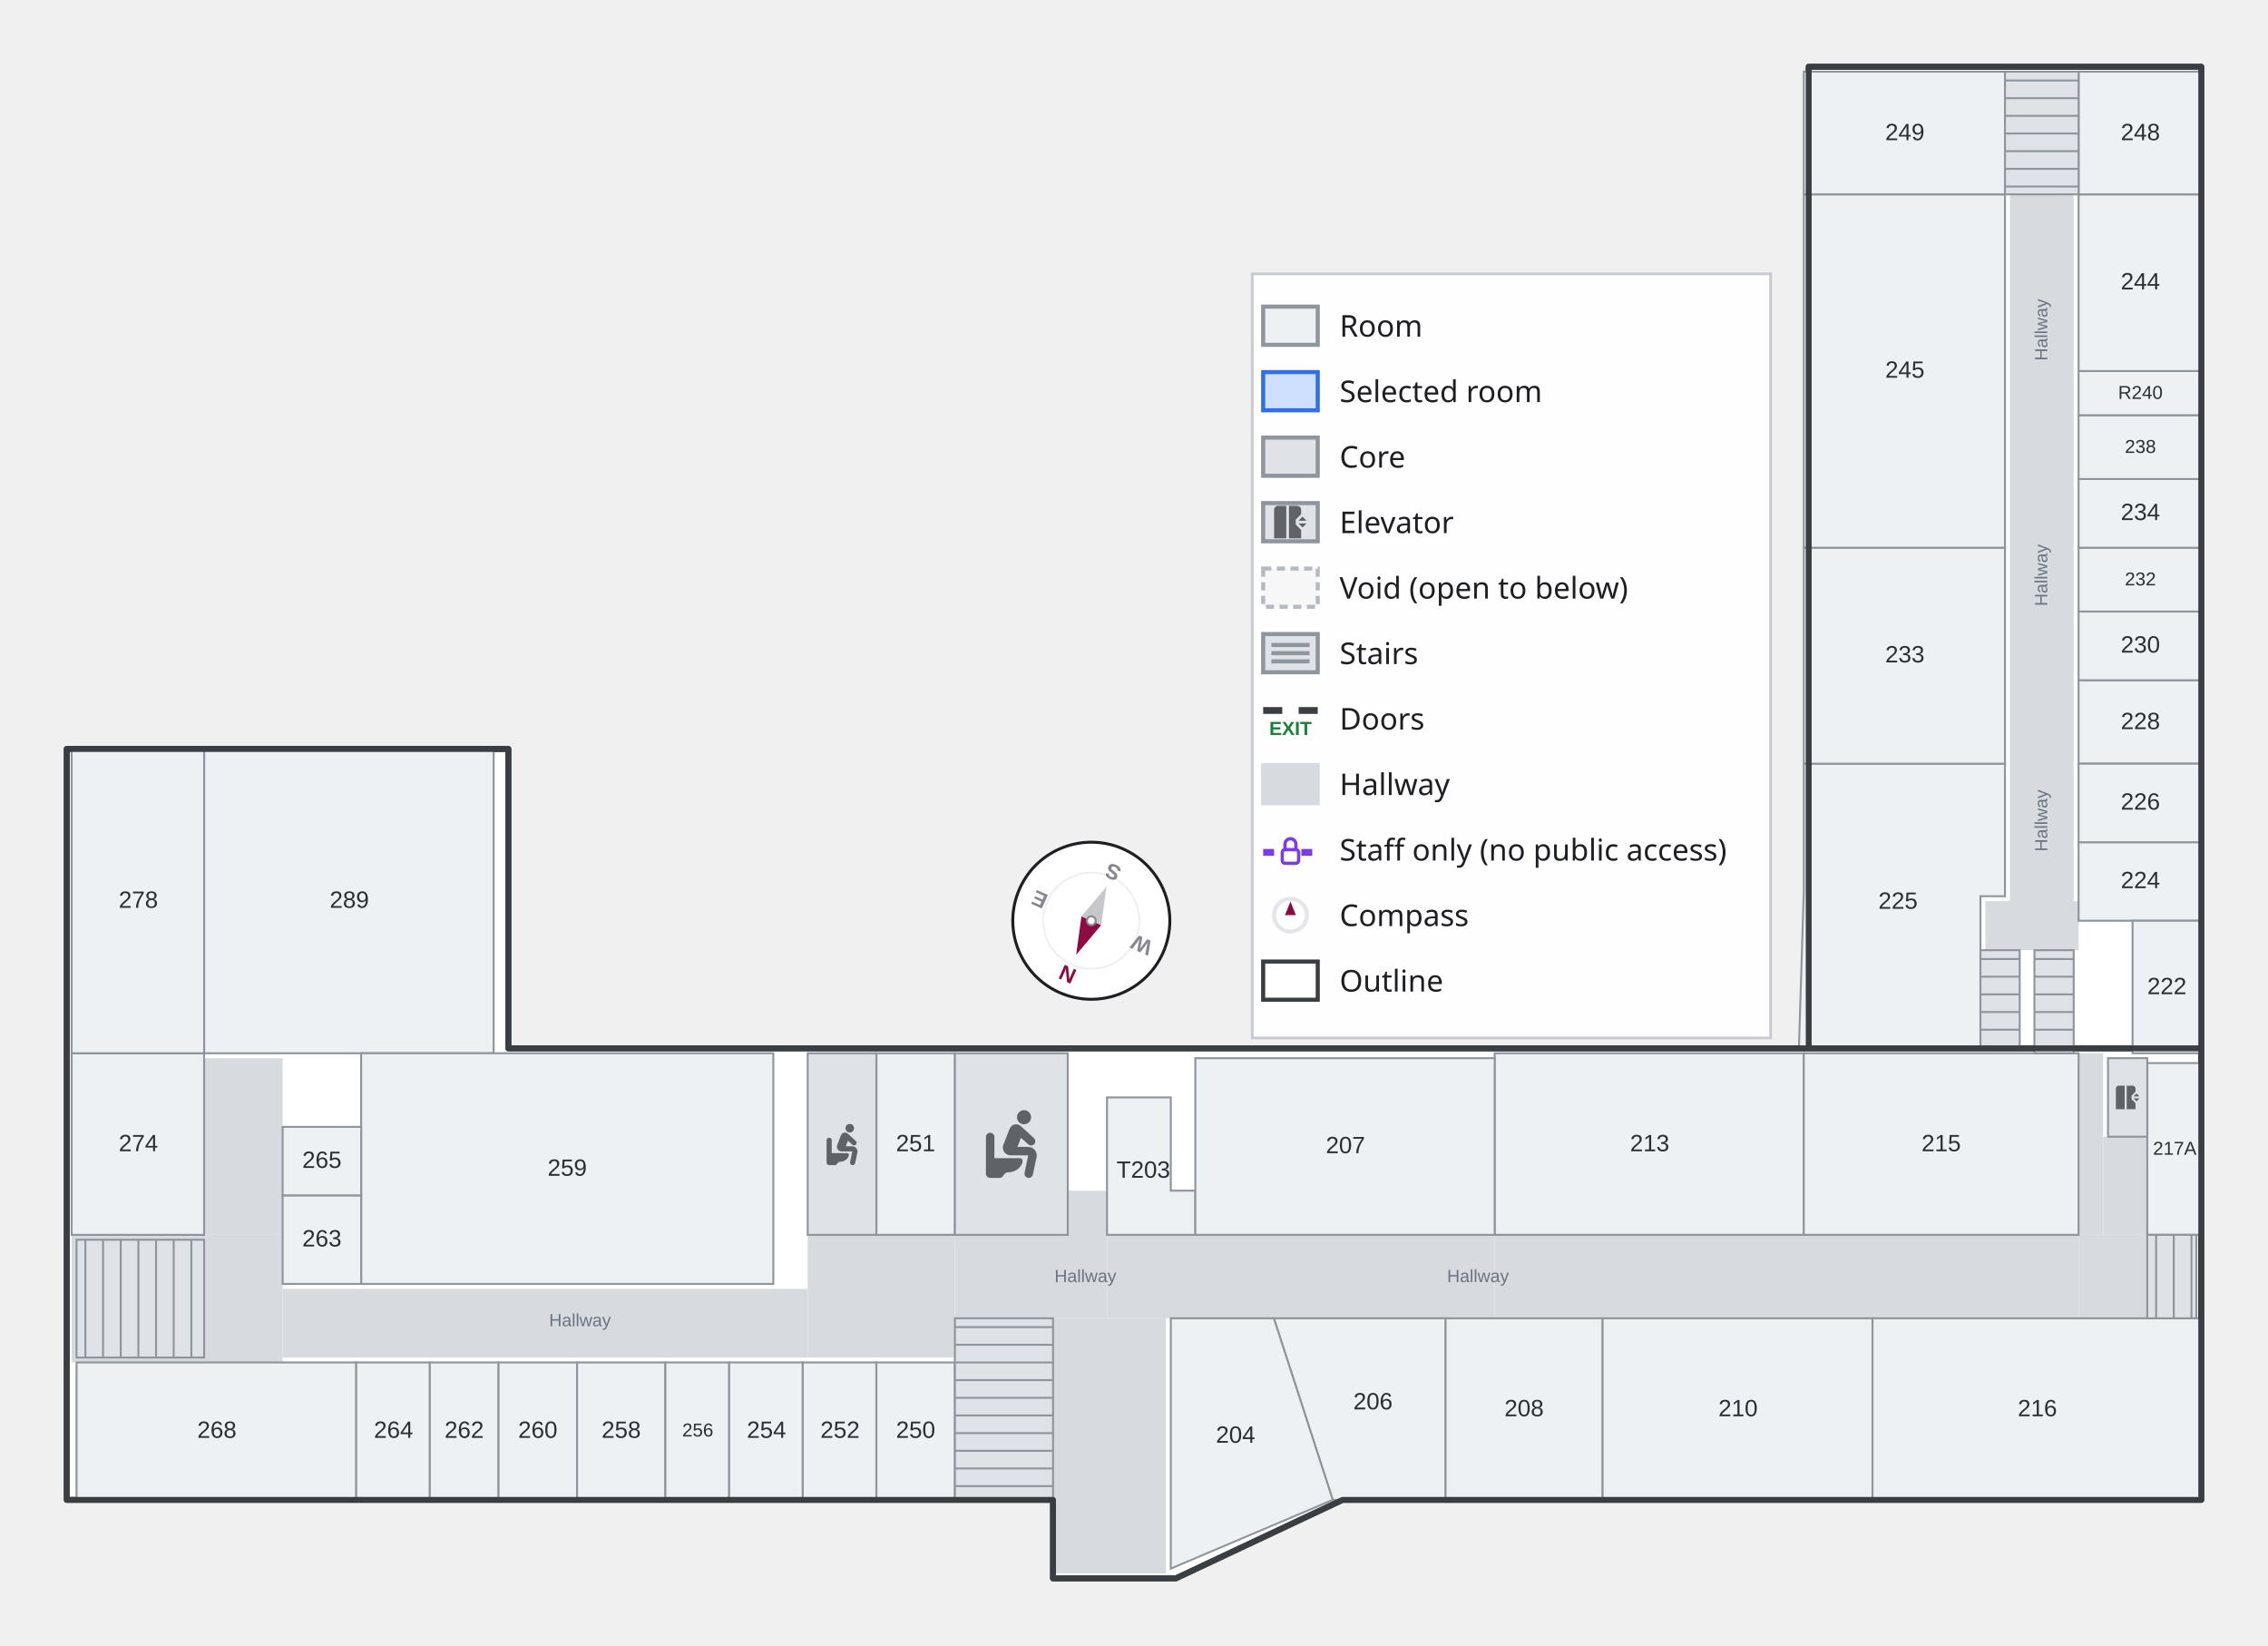
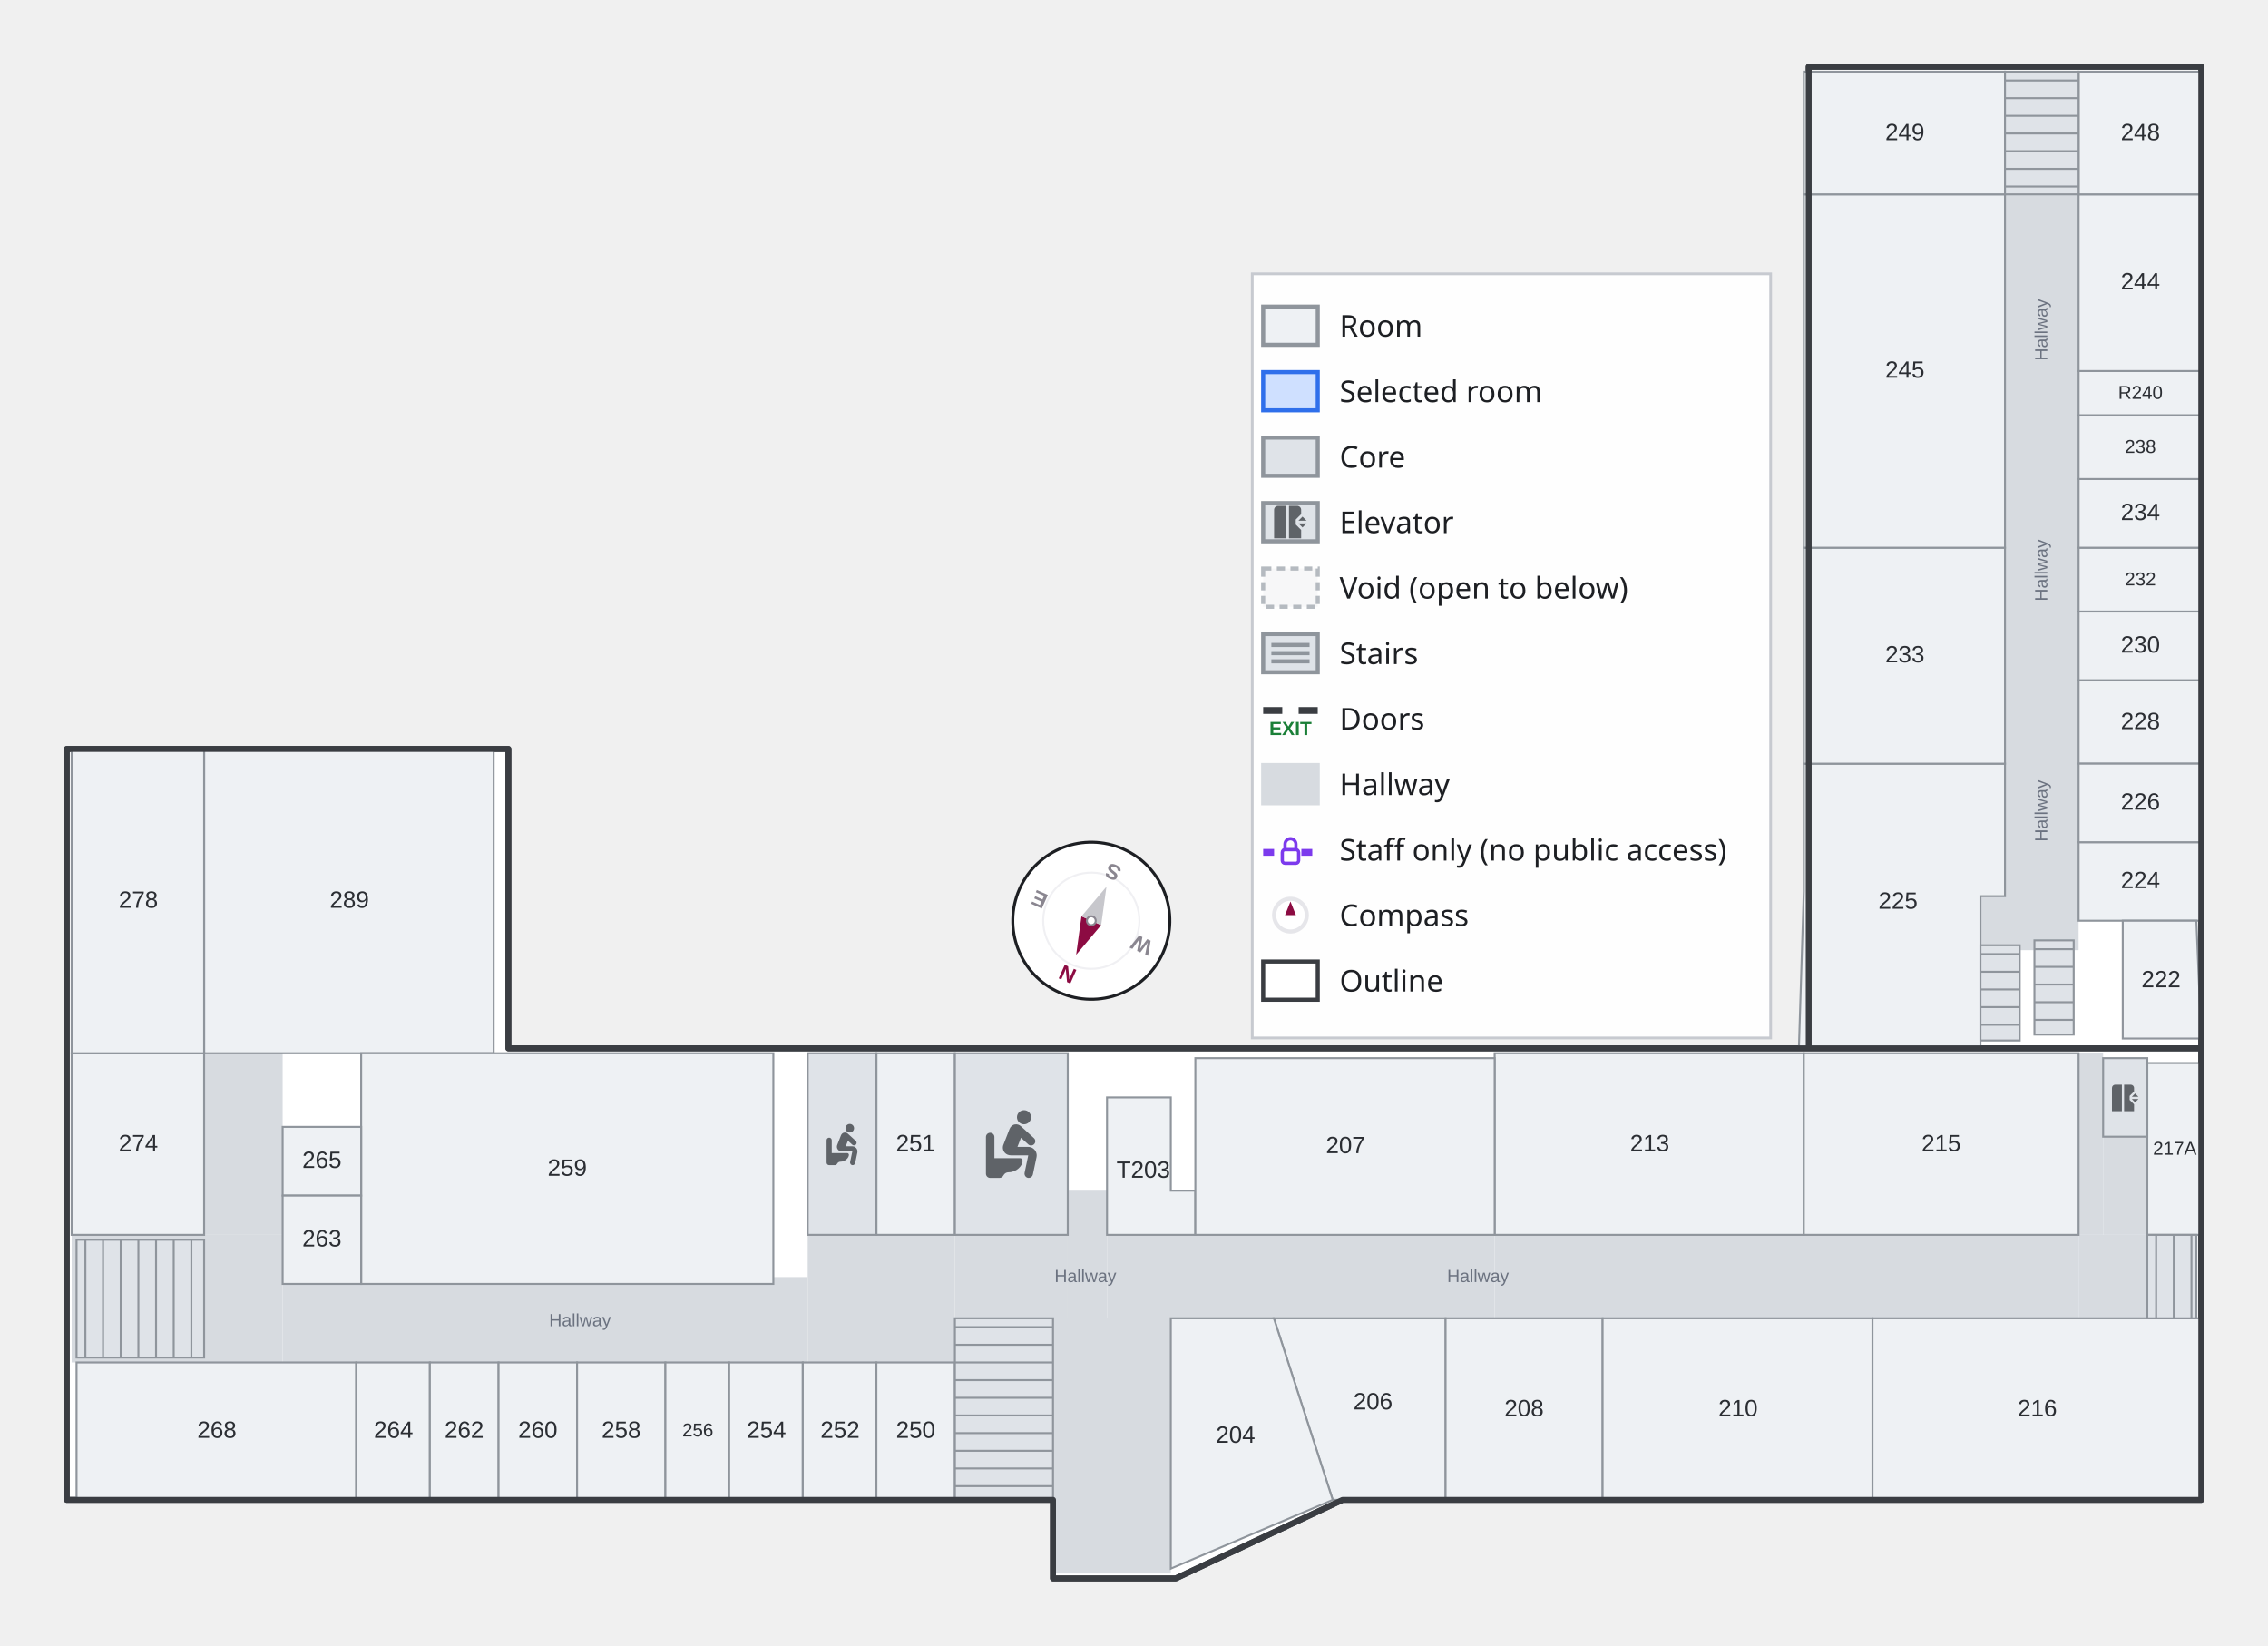
<svg xmlns="http://www.w3.org/2000/svg" viewBox="-1033 -143 2311 1676" font-family="-apple-system, 'SF Pro Text', 'Helvetica Neue', Arial, sans-serif">
  <style>
    .floor { fill: #ffffff; stroke: #3a3d42; stroke-width: 6; stroke-linejoin: round; }
    .room  { fill: #eef1f4; stroke: #8f959c; stroke-width: 2; }
    .ours  { fill: #f5e3ea; stroke: #8f959c; stroke-width: 2; }
    .core  { fill: #dfe3e8; stroke: #8f959c; stroke-width: 2; }
    .void  { fill: #f7f7f8; stroke: #b5bac0; stroke-width: 2; stroke-dasharray: 10 8; }
    .dim   { fill: #8a8f96; text-anchor: middle; dominant-baseline: middle; }
    .stair { stroke: #8f959c; stroke-width: 2; }
    .hall  { fill: #d7dbe0; stroke: none; }
    .hall-lbl { fill: #6b7280; font-size: 18px; text-anchor: middle; dominant-baseline: middle; }
    .authwall { stroke: #7c3aed; stroke-width: 6; stroke-dasharray: 10 8; }
    .door  { stroke: #ffffff; stroke-width: 10; }
    .lbl   { fill: #2b2e33; font-size: 24px; text-anchor: middle; dominant-baseline: middle; }
    .lblS  { fill: #2b2e33; font-size: 19px; text-anchor: middle; dominant-baseline: middle; }
    .name  { fill: #1d1f23; font-size: 30px; font-weight: 700; text-anchor: middle; dominant-baseline: middle; }
    .exit  { fill: #1a7f37; font-size: 20px; font-weight: 700; text-anchor: middle; dominant-baseline: middle; }
    .compass-letter { font-size: 22px; font-weight: 600; fill: #8a8690; text-anchor: middle; }
    .compass-north  { fill: #8C0B42; }
    .floor-edge { fill:none; stroke:#3a3d42; stroke-width:6; stroke-linejoin:round; }
  </style>
  <polygon class="floor" points="810,-75 1210,-75 1210,1385 335,1385 165,1465 40,1465 40,1385 -965,1385 -965,620 -515,620 -515,925 140,925 1210,925 810,925" />
  <rect class="hall" x="55" y="1070" width="40" height="130" />
  <rect class="hall" x="-60" y="1115" width="115" height="85" />
  <rect class="hall" x="95" y="1115" width="395" height="85" />
  <rect class="hall" x="490" y="1115" width="595" height="85" />
-   <rect class="hall" x="-825" y="935" width="80" height="180" />
-   <rect class="hall" x="-210" y="1115" width="150" height="125" />
+   <rect class="hall" x="-825" y="930" width="80" height="185" />
+   <rect class="hall" x="-210" y="1115" width="150" height="141" />
  <rect class="hall" x="-960" y="1115" width="215" height="130" />
-   <rect class="hall" x="-745" y="1170" width="535" height="70" />
+   <rect class="hall" x="-745" y="1158" width="535" height="98" />
  <rect class="hall" x="1085" y="1115" width="120" height="85" />
  <rect class="hall" x="1085" y="930" width="25" height="185" />
-   <rect class="hall" x="990" y="775" width="95" height="50" />
+   <rect class="hall" x="982" y="780" width="103" height="45" />
  <rect class="hall" x="1110" y="1015" width="45" height="100" />
-   <rect class="hall" x="40" y="1200" width="115" height="260" />
-   <rect class="hall" x="1015" y="55" width="65" height="725" />
+   <rect class="hall" x="40" y="1200" width="120" height="260" />
+   <rect class="hall" x="975" y="55" width="123" height="725" />
  <text class="hall-lbl" x="473" y="1158">Hallway</text>
  <text class="hall-lbl" x="-442" y="1203">Hallway</text>
  <text class="hall-lbl" x="73" y="1158">Hallway</text>
-   <text class="hall-lbl" transform="rotate(-90 1048 443)" x="1048" y="443">Hallway</text>
+   <text class="hall-lbl" transform="rotate(-90 1048 438)" x="1048" y="438">Hallway</text>
  <text class="hall-lbl" transform="rotate(-90 1048 193)" x="1048" y="193">Hallway</text>
-   <text class="hall-lbl" transform="rotate(-90 1048 693)" x="1048" y="693">Hallway</text>
+   <text class="hall-lbl" transform="rotate(-90 1048 683)" x="1048" y="683">Hallway</text>
  <polygon class="room" points="1085,550 1210,550 1210,635 1085,635" />
  <text class="lbl" x="1148" y="593">228</text>
  <polygon class="room" points="1085,715 1210,715 1210,795 1085,795" />
  <text class="lbl" x="1148" y="755">224</text>
  <rect class="room" x="-825" y="620" width="295" height="310" />
  <text class="lbl" x="-677" y="775">289</text>
-   <polygon class="room" points="1140,795 1210,795 1210,930 1140,930" />
-   <text class="lbl" x="1175" y="863">222</text>
+   <polygon class="room" points="1130,795 1205,795 1210,915 1130,915" />
+   <text class="lbl" x="1169" y="856">222</text>
  <rect class="room" x="1155" y="940" width="55" height="175" />
  <text class="lblS" x="1183" y="1028">217A</text>
  <polygon class="room" points="-140,930 -60,930 -60,1115 -140,1115" />
  <text class="lbl" x="-100" y="1023">251</text>
  <rect class="room" x="490" y="930" width="315" height="185" />
  <text class="lbl" x="648" y="1023">213</text>
  <polygon class="room" points="160,975 160,1070 185,1070 185,1115 95,1115 95,975" />
  <text class="lbl" x="132" y="1050">T203</text>
  <polygon class="room" points="440,1200 440,1385 325,1385 265,1200" />
  <text class="lbl" x="366" y="1286">206</text>
  <polygon class="room" points="265,1200 325,1385 160,1455 160,1200" />
  <text class="lbl" x="226" y="1320">204</text>
  <polygon class="room" points="-670,1245 -670,1385 -955,1385 -955,1245" />
  <text class="lbl" x="-812" y="1315">268</text>
  <rect class="room" x="1085" y="635" width="125" height="80" />
  <text class="lbl" x="1148" y="675">226</text>
  <polygon class="room" points="805,635 905,635 1010,635 1010,770 985,770 985,925 800,925 805,765" />
  <text class="lbl" x="901" y="776">225</text>
  <rect class="room" x="-960" y="930" width="135" height="185" />
  <text class="lbl" x="-892" y="1023">274</text>
  <rect class="room" x="-665" y="930" width="420" height="235" />
  <text class="lbl" x="-455" y="1048">259</text>
  <rect class="room" x="805" y="930" width="280" height="185" />
  <text class="lbl" x="945" y="1023">215</text>
  <rect class="room" x="185" y="935" width="305" height="180" />
  <text class="lbl" x="338" y="1025">207</text>
  <rect class="room" x="-745" y="1005" width="80" height="70" />
  <text class="lbl" x="-705" y="1040">265</text>
  <rect class="room" x="-745" y="1075" width="80" height="90" />
  <text class="lbl" x="-705" y="1120">263</text>
  <rect class="room" x="440" y="1200" width="160" height="185" />
  <text class="lbl" x="520" y="1293">208</text>
  <rect class="room" x="600" y="1200" width="275" height="185" />
  <text class="lbl" x="738" y="1293">210</text>
  <rect class="room" x="875" y="1200" width="335" height="185" />
  <text class="lbl" x="1043" y="1293">216</text>
  <rect class="room" x="-670" y="1245" width="75" height="140" />
  <text class="lbl" x="-632" y="1315">264</text>
  <rect class="room" x="-595" y="1245" width="70" height="140" />
  <text class="lbl" x="-560" y="1315">262</text>
  <rect class="room" x="-525" y="1245" width="80" height="140" />
  <text class="lbl" x="-485" y="1315">260</text>
  <rect class="room" x="-445" y="1245" width="90" height="140" />
  <text class="lbl" x="-400" y="1315">258</text>
  <rect class="room" x="-355" y="1245" width="65" height="140" />
  <text class="lblS" x="-322" y="1315">256</text>
  <rect class="room" x="-290" y="1245" width="75" height="140" />
  <text class="lbl" x="-252" y="1315">254</text>
  <rect class="room" x="-215" y="1245" width="75" height="140" />
  <text class="lbl" x="-177" y="1315">252</text>
  <rect class="room" x="-140" y="1245" width="80" height="140" />
  <text class="lbl" x="-100" y="1315">250</text>
  <rect class="room" x="-960" y="620" width="135" height="310" />
  <text class="lbl" x="-892" y="775">278</text>
-   <rect class="core" x="1115" y="935" width="40" height="80" />
-   <g class="icon" transform="translate(1123,963) scale(1)">
+   <rect class="core" x="1110" y="935" width="45" height="80" />
+   <g class="icon" transform="translate(1119,962) scale(1.125)">
    <path d="m21 16-3-3h6zm0-8-3 3h6zm-12-8h-6c-1.654 0-3 1.346-3 3v21h9zm11 6.171v-3.171c0-1.654-1.346-3-3-3h-6v24h9v-6.171l-4-4v-3.657l4-4z" fill="#5f6368" />
  </g>
  <rect class="room" x="805" y="415" width="205" height="220" />
  <text class="lbl" x="908" y="525">233</text>
  <rect class="room" x="1085" y="480" width="125" height="70" />
  <text class="lbl" x="1148" y="515">230</text>
  <rect class="room" x="1085" y="415" width="125" height="65" />
  <text class="lblS" x="1148" y="448">232</text>
  <rect class="room" x="1085" y="345" width="125" height="70" />
  <text class="lbl" x="1148" y="380">234</text>
  <rect class="room" x="1085" y="280" width="125" height="65" />
  <text class="lblS" x="1148" y="313">238</text>
  <rect class="room" x="1085" y="235" width="125" height="45" />
  <text class="lblS" x="1148" y="258">R240</text>
  <rect class="room" x="1085" y="55" width="125" height="180" />
  <text class="lbl" x="1148" y="145">244</text>
  <rect class="room" x="1085" y="-70" width="125" height="125" />
  <text class="lbl" x="1148" y="-7">248</text>
  <rect class="room" x="805" y="55" width="205" height="360" />
  <text class="lbl" x="908" y="235">245</text>
  <rect class="room" x="805" y="-70" width="205" height="125" />
  <text class="lbl" x="908" y="-7">249</text>
  <rect class="core" x="-60" y="930" width="115" height="185" />
  <g class="icon" transform="translate(-37,988) scale(2.875)">
    <path d="m16 18c0 1.608-2.065 4-5 4-.774 0-1.446.44-1.778 1.084-.277.536-.779.916-1.381.916h-3.34c-.828 0-1.5-.672-1.5-1.5v-13c0-.829.672-1.5 1.5-1.5s1.5.671 1.5 1.5v7.5h8.999c1 0 1 1 1 1zm.5-13c1.381 0 2.5-1.119 2.5-2.5s-1.119-2.5-2.5-2.5-2.5 1.119-2.5 2.5 1.119 2.5 2.5 2.5zm3.162 8.514c-.514-.357-1.143-.514-1.769-.514h-3.727s1.256-3.232 1.256-3.232l2.567 2.34c.611.557 1.559.516 2.119-.098.559-.612.515-1.561-.098-2.119l-4.641-4.231s-.011-.005-.016-.009c-.512-.475-1.23-.742-2.044-.623-.884.129-1.608.779-1.932 1.611l-2.122 5.457c-.453.976-.303 2.12.417 2.959.546.636 1.385.945 2.223.945.137-.001 6.102 0 6.102 0l-1.281 6.121c-.235.937.497 1.912 1.455 1.879.693 0 1.317-.485 1.466-1.191l1.296-6.148c.25-1.185-.218-2.416-1.273-3.148z" fill="#5f6368" />
  </g>
  <rect class="core" x="-210" y="930" width="70" height="185" />
  <g class="icon" transform="translate(-196,1002) scale(1.75)">
    <path d="m16 18c0 1.608-2.065 4-5 4-.774 0-1.446.44-1.778 1.084-.277.536-.779.916-1.381.916h-3.34c-.828 0-1.5-.672-1.5-1.5v-13c0-.829.672-1.5 1.5-1.5s1.5.671 1.5 1.5v7.5h8.999c1 0 1 1 1 1zm.5-13c1.381 0 2.5-1.119 2.5-2.5s-1.119-2.5-2.5-2.5-2.5 1.119-2.5 2.5 1.119 2.5 2.5 2.5zm3.162 8.514c-.514-.357-1.143-.514-1.769-.514h-3.727s1.256-3.232 1.256-3.232l2.567 2.34c.611.557 1.559.516 2.119-.098.559-.612.515-1.561-.098-2.119l-4.641-4.231s-.011-.005-.016-.009c-.512-.475-1.23-.742-2.044-.623-.884.129-1.608.779-1.932 1.611l-2.122 5.457c-.453.976-.303 2.12.417 2.959.546.636 1.385.945 2.223.945.137-.001 6.102 0 6.102 0l-1.281 6.121c-.235.937.497 1.912 1.455 1.879.693 0 1.317-.485 1.466-1.191l1.296-6.148c.25-1.185-.218-2.416-1.273-3.148z" fill="#5f6368" />
  </g>
  <rect class="core" x="-60" y="1200" width="100" height="185" />
  <g class="stair">
    <line x1="-60" y1="1209" x2="40" y2="1209" />
    <line x1="-60" y1="1227" x2="40" y2="1227" />
    <line x1="-60" y1="1245" x2="40" y2="1245" />
    <line x1="-60" y1="1263" x2="40" y2="1263" />
    <line x1="-60" y1="1281" x2="40" y2="1281" />
    <line x1="-60" y1="1299" x2="40" y2="1299" />
    <line x1="-60" y1="1317" x2="40" y2="1317" />
    <line x1="-60" y1="1335" x2="40" y2="1335" />
    <line x1="-60" y1="1353" x2="40" y2="1353" />
    <line x1="-60" y1="1371" x2="40" y2="1371" />
  </g>
-   <rect class="core" x="985" y="825" width="40" height="100" />
-   <g class="stair">
-     <line x1="985" y1="834" x2="1025" y2="834" />
-     <line x1="985" y1="852" x2="1025" y2="852" />
-     <line x1="985" y1="870" x2="1025" y2="870" />
-     <line x1="985" y1="888" x2="1025" y2="888" />
-     <line x1="985" y1="906" x2="1025" y2="906" />
-     <line x1="985" y1="924" x2="1025" y2="924" />
-   </g>
-   <rect class="core" x="1040" y="825" width="40" height="105" />
-   <g class="stair">
-     <line x1="1040" y1="834" x2="1080" y2="834" />
-     <line x1="1040" y1="852" x2="1080" y2="852" />
-     <line x1="1040" y1="870" x2="1080" y2="870" />
-     <line x1="1040" y1="888" x2="1080" y2="888" />
-     <line x1="1040" y1="906" x2="1080" y2="906" />
-     <line x1="1040" y1="924" x2="1080" y2="924" />
+   <rect class="core" x="985" y="820" width="40" height="97" />
+   <g class="stair">
+     <line x1="985" y1="829" x2="1025" y2="829" />
+     <line x1="985" y1="847" x2="1025" y2="847" />
+     <line x1="985" y1="865" x2="1025" y2="865" />
+     <line x1="985" y1="883" x2="1025" y2="883" />
+     <line x1="985" y1="901" x2="1025" y2="901" />
+   </g>
+   <rect class="core" x="1040" y="815" width="40" height="96" />
+   <g class="stair">
+     <line x1="1040" y1="824" x2="1080" y2="824" />
+     <line x1="1040" y1="842" x2="1080" y2="842" />
+     <line x1="1040" y1="860" x2="1080" y2="860" />
+     <line x1="1040" y1="878" x2="1080" y2="878" />
+     <line x1="1040" y1="896" x2="1080" y2="896" />
  </g>
  <rect class="core" x="1010" y="-70" width="75" height="125" />
  <g class="stair">
    <line x1="1010" y1="-61" x2="1085" y2="-61" />
    <line x1="1010" y1="-43" x2="1085" y2="-43" />
    <line x1="1010" y1="-25" x2="1085" y2="-25" />
    <line x1="1010" y1="-7" x2="1085" y2="-7" />
    <line x1="1010" y1="11" x2="1085" y2="11" />
    <line x1="1010" y1="29" x2="1085" y2="29" />
    <line x1="1010" y1="47" x2="1085" y2="47" />
  </g>
  <rect class="core" x="-955" y="1120" width="130" height="120" />
  <g class="stair">
    <line x1="-946" y1="1120" x2="-946" y2="1240" />
    <line x1="-928" y1="1120" x2="-928" y2="1240" />
    <line x1="-910" y1="1120" x2="-910" y2="1240" />
    <line x1="-892" y1="1120" x2="-892" y2="1240" />
    <line x1="-874" y1="1120" x2="-874" y2="1240" />
    <line x1="-856" y1="1120" x2="-856" y2="1240" />
    <line x1="-838" y1="1120" x2="-838" y2="1240" />
  </g>
  <rect class="core" x="1155" y="1115" width="50" height="85" />
  <g class="stair">
    <line x1="1164" y1="1115" x2="1164" y2="1200" />
    <line x1="1182" y1="1115" x2="1182" y2="1200" />
    <line x1="1200" y1="1115" x2="1200" y2="1200" />
  </g>
  <polygon class="floor-edge" points="810,-75 1210,-75 1210,1385 335,1385 165,1465 40,1465 40,1385 -965,1385 -965,620 -515,620 -515,925 140,925 1210,925 810,925" />
  <g class="compass" transform="translate(79,795) rotate(204)">
    <circle r="80" fill="#ffffff" stroke="#1d1f23" stroke-width="3" />
    <circle r="49" fill="none" stroke="#f0f0f3" stroke-width="2" />
    <path d="M0,-38 L11,0 L-11,0 Z" fill="#8C0B42" />
    <path d="M0,38 L11,0 L-11,0 Z" fill="#c7c7cc" />
    <circle r="4.5" fill="#ffffff" stroke="#8a8690" stroke-width="2" />
    <text class="compass-letter compass-north" x="0" y="-52">N</text>
    <text class="compass-letter" x="0" y="62">S</text>
    <text class="compass-letter" x="57" y="6">E</text>
    <text class="compass-letter" x="-57" y="6">W</text>
  </g>
  <g class="legend" transform="translate(243,136) scale(2.78)">
    <rect x="0" y="0" width="190" height="280" fill="#ffffff" fill-opacity="0.92" stroke="#c7cad0" stroke-width="1" />
    <g transform="translate(4,12)">
      <rect x="0" y="0" width="20" height="14" fill="#eef1f4" stroke="#8f959c" stroke-width="1.5" />
      <text x="28" y="11" font-size="11" fill="#1d1f23" font-family="sans-serif">Room</text>
    </g>
    <g transform="translate(4,36)">
      <rect x="0" y="0" width="20" height="14" fill="#cfe0ff" stroke="#2f6feb" stroke-width="1.5" />
      <text x="28" y="11" font-size="11" fill="#1d1f23" font-family="sans-serif">Selected room</text>
    </g>
    <g transform="translate(4,60)">
      <rect x="0" y="0" width="20" height="14" fill="#dfe3e8" stroke="#8f959c" stroke-width="1.5" />
      <text x="28" y="11" font-size="11" fill="#1d1f23" font-family="sans-serif">Core</text>
    </g>
    <g transform="translate(4,84)">
      <rect x="0" y="0" width="20" height="14" fill="#dfe3e8" stroke="#8f959c" stroke-width="1.5" />
      <g class="icon" transform="translate(4,1) scale(0.496)">
        <path d="m21 16-3-3h6zm0-8-3 3h6zm-12-8h-6c-1.654 0-3 1.346-3 3v21h9zm11 6.171v-3.171c0-1.654-1.346-3-3-3h-6v24h9v-6.171l-4-4v-3.657l4-4z" fill="#5f6368" />
      </g>
      <text x="28" y="11" font-size="11" fill="#1d1f23" font-family="sans-serif">Elevator</text>
    </g>
    <g transform="translate(4,108)">
      <rect x="0" y="0" width="20" height="14" fill="#f7f7f8" stroke="#b5bac0" stroke-width="1.5" stroke-dasharray="3 2" />
      <text x="28" y="11" font-size="11" fill="#1d1f23" font-family="sans-serif">Void (open to below)</text>
    </g>
    <g transform="translate(4,132)">
      <rect x="0" y="0" width="20" height="14" fill="#dfe3e8" stroke="#8f959c" stroke-width="1.5" />
      <line x1="3" y1="4" x2="17" y2="4" stroke="#8f959c" stroke-width="1.5" />
      <line x1="3" y1="7" x2="17" y2="7" stroke="#8f959c" stroke-width="1.5" />
      <line x1="3" y1="10" x2="17" y2="10" stroke="#8f959c" stroke-width="1.5" />
      <text x="28" y="11" font-size="11" fill="#1d1f23" font-family="sans-serif">Stairs</text>
    </g>
    <g transform="translate(4,156)">
      <line x1="0" y1="4" x2="7" y2="4" stroke="#3a3d42" stroke-width="2.5" />
      <line x1="13" y1="4" x2="20" y2="4" stroke="#3a3d42" stroke-width="2.5" />
      <text x="10" y="13" fill="#1a7f37" font-size="7" font-weight="700" text-anchor="middle">EXIT</text>
      <text x="28" y="11" font-size="11" fill="#1d1f23" font-family="sans-serif">Doors</text>
    </g>
    <g transform="translate(4,180)">
      <rect x="0" y="0" width="20" height="14" fill="#d7dbe0" stroke="#d7dbe0" stroke-width="1.5" />
      <text x="28" y="11" font-size="11" fill="#1d1f23" font-family="sans-serif">Hallway</text>
    </g>
    <g transform="translate(4,204)">
      <line x1="0" y1="8" x2="20" y2="8" stroke="#7c3aed" stroke-width="2.5" stroke-dasharray="4 3" />
      <path d="M8,7 V5 A2,2 0 0 1 12,5 V7" fill="none" stroke="#7c3aed" stroke-width="1.2" />
      <rect x="7" y="7" width="6" height="5" rx="1" fill="#ffffff" stroke="#7c3aed" stroke-width="1.2" />
      <text x="28" y="11" font-size="11" fill="#1d1f23" font-family="sans-serif">Staff only (no public access)</text>
    </g>
    <g transform="translate(4,228)">
      <circle cx="10" cy="7" r="6" fill="#ffffff" stroke="#e6e6ea" stroke-width="1.5" />
      <path d="M10,2 L12,7 L8,7 Z" fill="#8C0B42" />
      <text x="28" y="11" font-size="11" fill="#1d1f23" font-family="sans-serif">Compass</text>
    </g>
    <g transform="translate(4,252)">
      <rect x="0" y="0" width="20" height="14" fill="#ffffff" stroke="#3a3d42" stroke-width="1.5" />
      <text x="28" y="11" font-size="11" fill="#1d1f23" font-family="sans-serif">Outline</text>
    </g>
  </g>
</svg>
